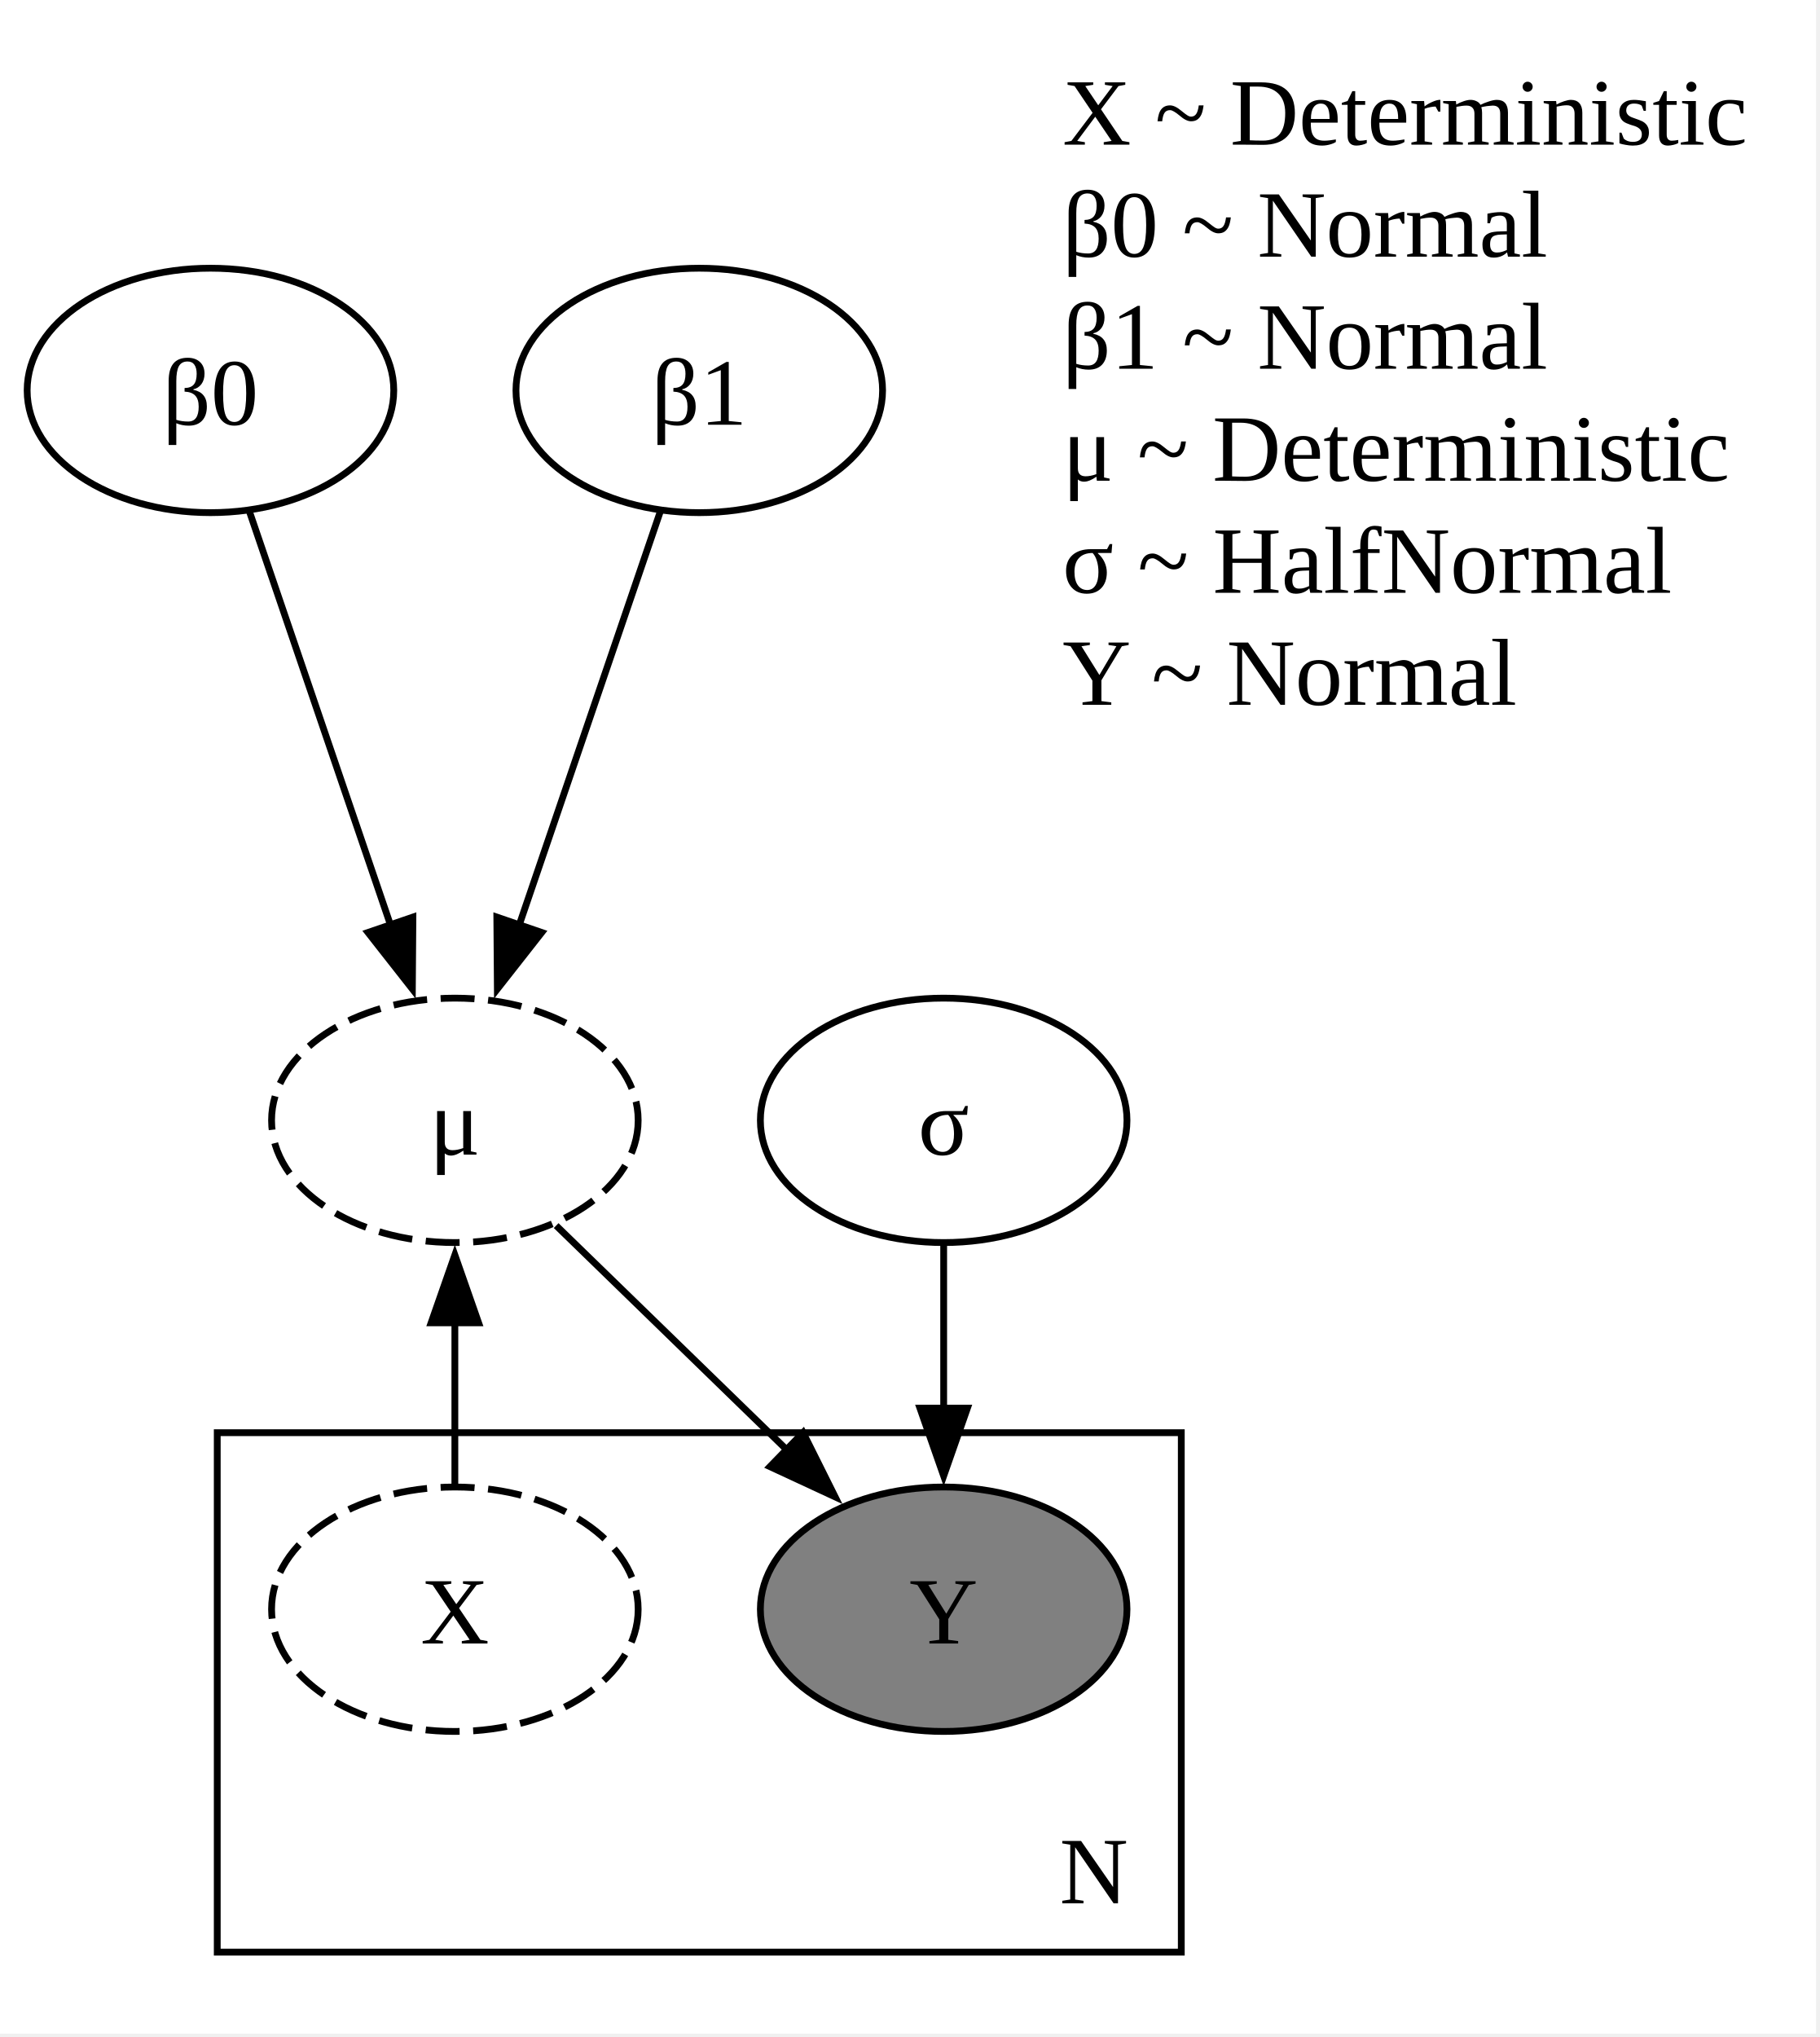
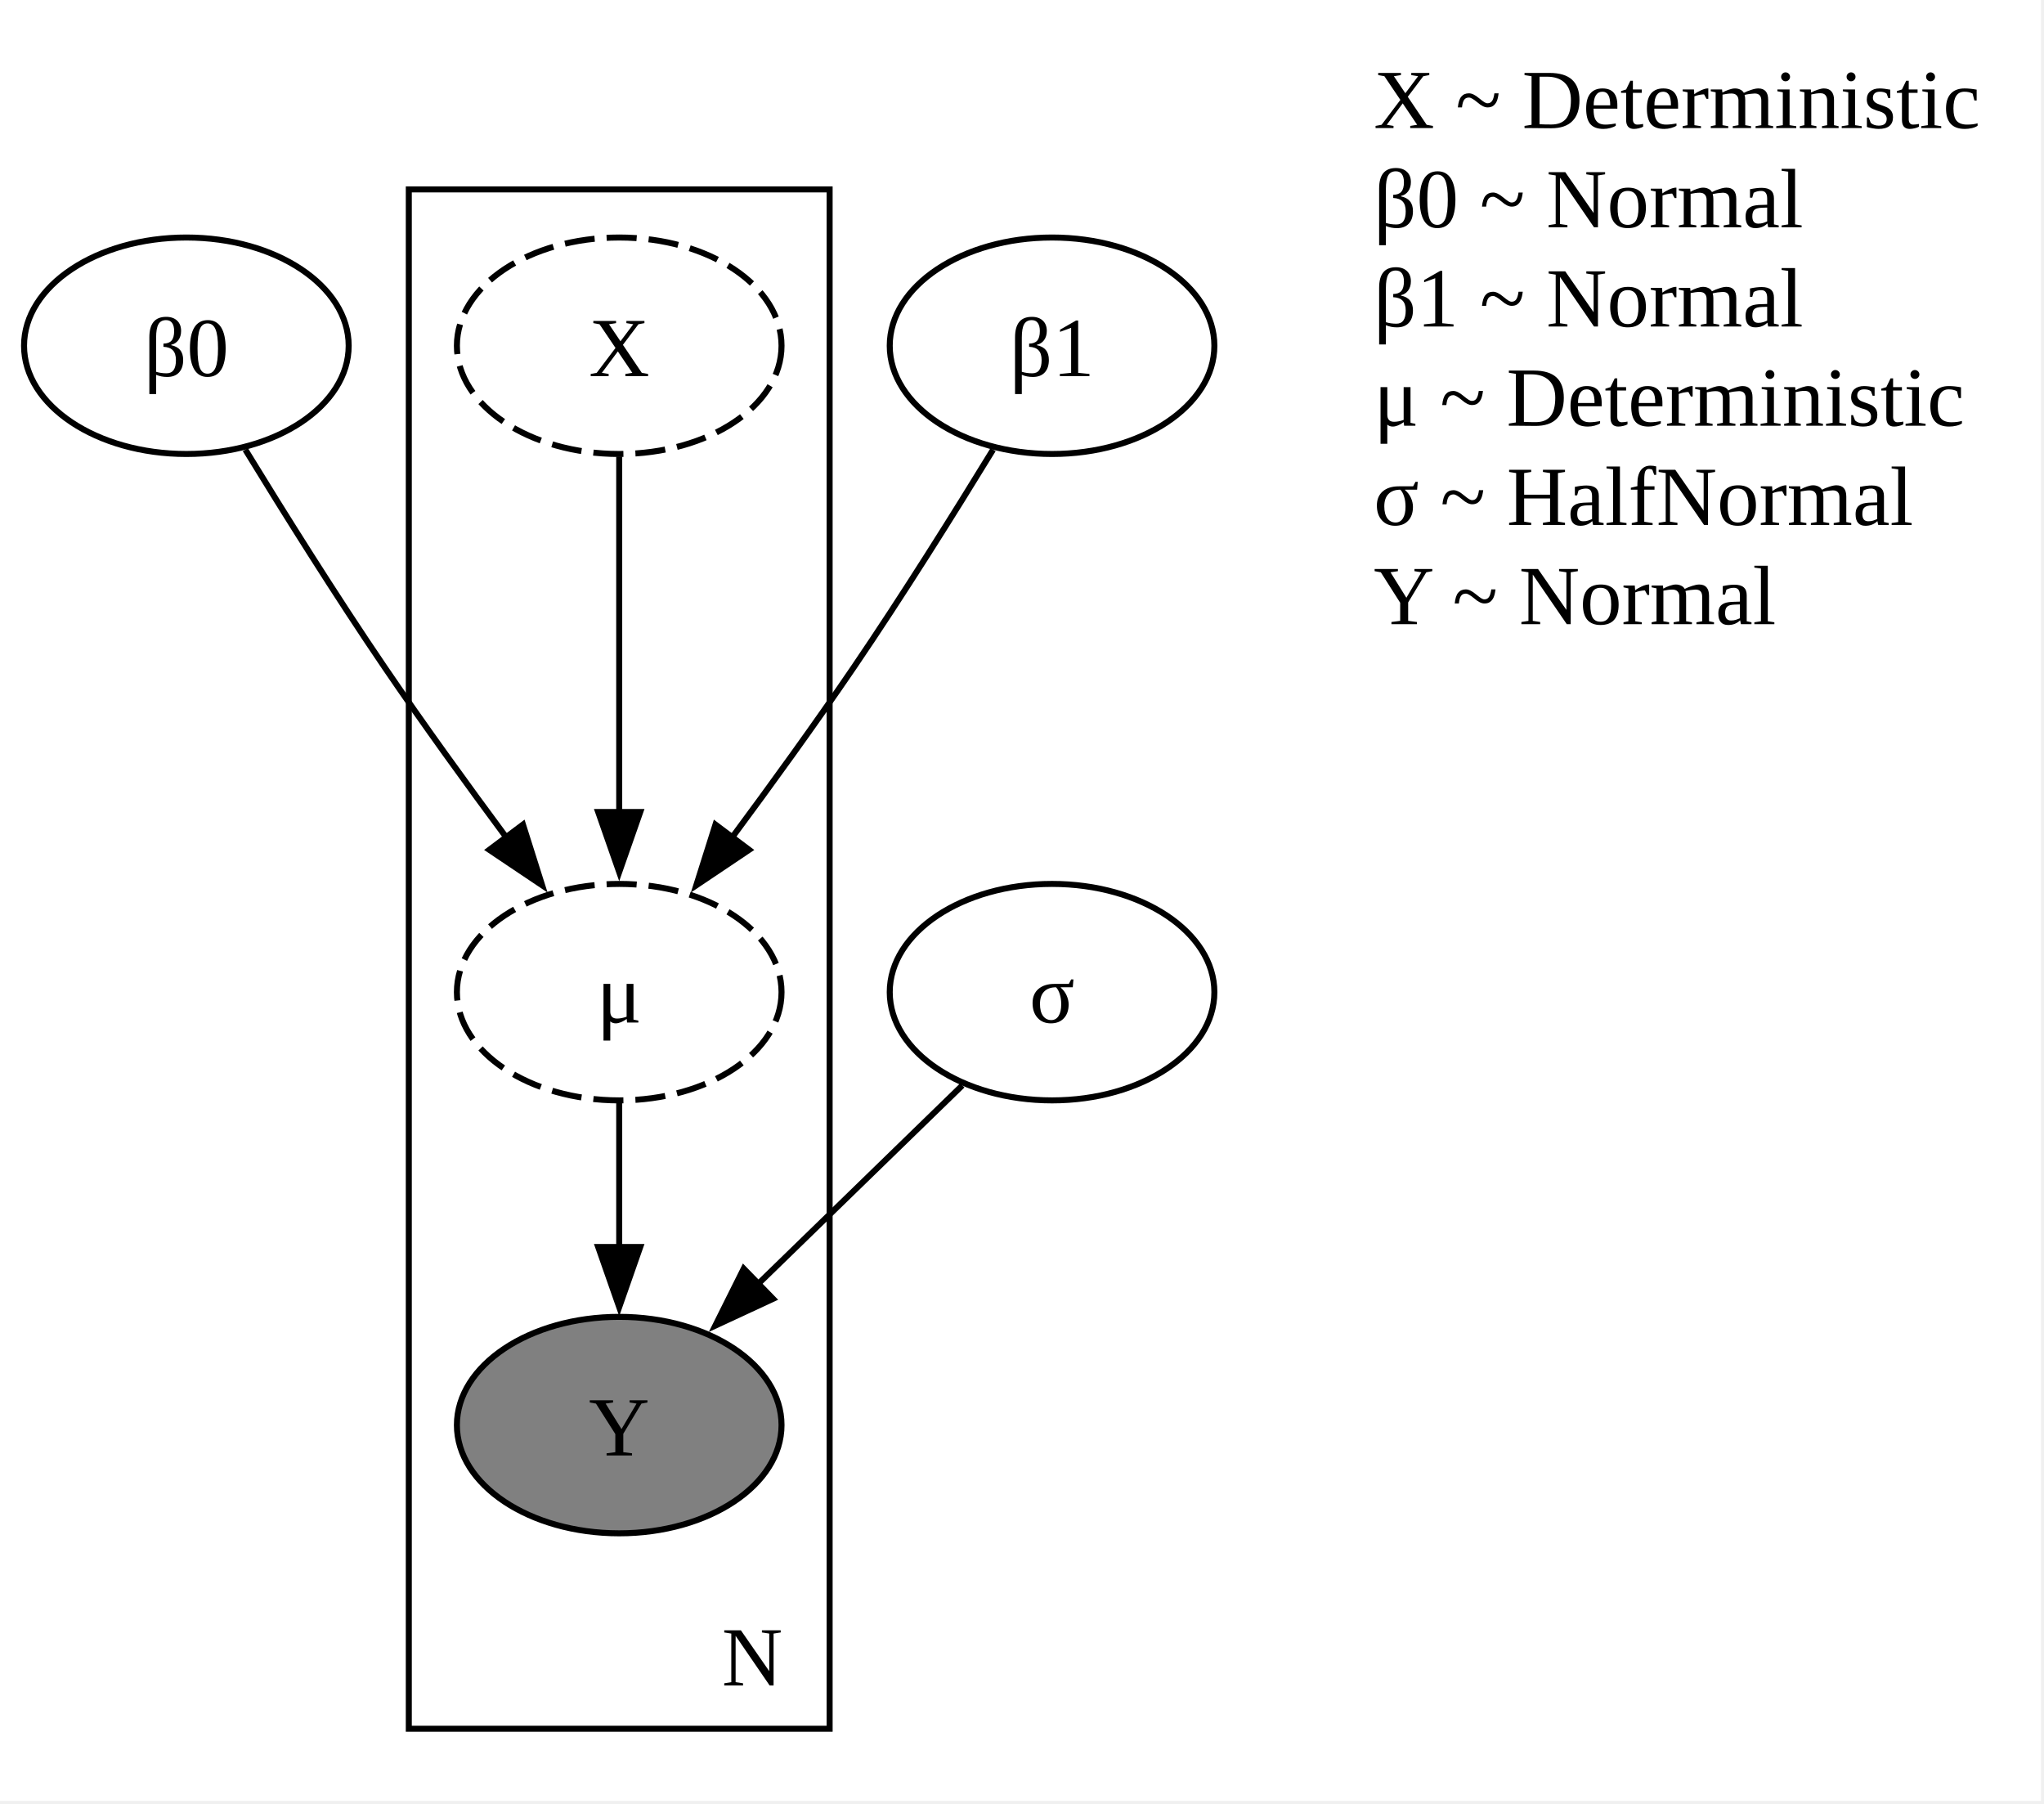
- <svg xmlns="http://www.w3.org/2000/svg" width="268pt" height="300pt" viewBox="0.00 0.00 268.00 300.00">
+ <svg xmlns="http://www.w3.org/2000/svg" width="340pt" height="300pt" viewBox="0.00 0.00 340.00 300.00">
  <g id="graph0" class="graph" transform="scale(1 1) rotate(0) translate(4 295.5)">
-     <polygon fill="white" stroke="none" points="-4,4 -4,-295.5 263.5,-295.5 263.5,4 -4,4" />
+     <polygon fill="white" stroke="none" points="-4,4 -4,-295.5 335.5,-295.5 335.5,4 -4,4" />
    <g id="clust1" class="cluster">
-       <polygon fill="none" stroke="black" points="28,-8 28,-84.5 170,-84.5 170,-8 28,-8" />
-       <text xml:space="preserve" text-anchor="middle" x="157.12" y="-15.2" font-family="Times New Roman,serif" font-size="14.00">N</text>
+       <polygon fill="none" stroke="black" points="64,-8 64,-264 134,-264 134,-8 64,-8" />
+       <text xml:space="preserve" text-anchor="middle" x="121.12" y="-15.2" font-family="Times New Roman,serif" font-size="14.00">N</text>
    </g>
    <g id="node1" class="node">
      <ellipse fill="white" stroke="black" cx="27" cy="-238" rx="27" ry="18" />
      <text xml:space="preserve" text-anchor="middle" x="27" y="-232.95" font-family="Times New Roman,serif" font-size="14.00">β0</text>
    </g>
-     <g id="node3" class="node">
-       <ellipse fill="white" stroke="black" stroke-dasharray="5,2" cx="63" cy="-130.5" rx="27" ry="18" />
-       <text xml:space="preserve" text-anchor="middle" x="63" y="-125.45" font-family="Times New Roman,serif" font-size="14.00">μ</text>
+     <g id="node5" class="node">
+       <ellipse fill="white" stroke="black" stroke-dasharray="5,2" cx="99" cy="-130.5" rx="27" ry="18" />
+       <text xml:space="preserve" text-anchor="middle" x="99" y="-125.45" font-family="Times New Roman,serif" font-size="14.00">μ</text>
    </g>
    <g id="edge2" class="edge">
-       <path fill="none" stroke="black" d="M32.78,-220.05C38.37,-203.67 46.94,-178.57 53.52,-159.27" />
-       <polygon fill="black" stroke="black" points="56.82,-160.44 56.74,-149.84 50.2,-158.17 56.82,-160.44" />
+       <path fill="none" stroke="black" d="M36.81,-220.72C43.22,-210.25 51.88,-196.42 60,-184.5 66.42,-175.07 73.77,-164.93 80.34,-156.07" />
+       <polygon fill="black" stroke="black" points="82.99,-158.37 86.18,-148.27 77.39,-154.17 82.99,-158.37" />
    </g>
    <g id="node2" class="node">
-       <ellipse fill="white" stroke="black" cx="99" cy="-238" rx="27" ry="18" />
-       <text xml:space="preserve" text-anchor="middle" x="99" y="-232.95" font-family="Times New Roman,serif" font-size="14.00">β1</text>
+       <ellipse fill="white" stroke="black" cx="171" cy="-238" rx="27" ry="18" />
+       <text xml:space="preserve" text-anchor="middle" x="171" y="-232.95" font-family="Times New Roman,serif" font-size="14.00">β1</text>
    </g>
    <g id="edge3" class="edge">
-       <path fill="none" stroke="black" d="M93.22,-220.05C87.63,-203.67 79.06,-178.57 72.48,-159.27" />
-       <polygon fill="black" stroke="black" points="75.8,-158.17 69.26,-149.84 69.18,-160.44 75.8,-158.17" />
+       <path fill="none" stroke="black" d="M161.19,-220.72C154.78,-210.25 146.12,-196.42 138,-184.5 131.58,-175.07 124.23,-164.93 117.66,-156.07" />
+       <polygon fill="black" stroke="black" points="120.61,-154.17 111.82,-148.27 115.01,-158.37 120.61,-154.17" />
+     </g>
+     <g id="node3" class="node">
+       <ellipse fill="white" stroke="black" cx="171" cy="-130.5" rx="27" ry="18" />
+       <text xml:space="preserve" text-anchor="middle" x="171" y="-125.45" font-family="Times New Roman,serif" font-size="14.00">σ</text>
    </g>
    <g id="node6" class="node">
-       <ellipse fill="grey" stroke="black" cx="135" cy="-58.5" rx="27" ry="18" />
-       <text xml:space="preserve" text-anchor="middle" x="135" y="-53.45" font-family="Times New Roman,serif" font-size="14.00">Y</text>
+       <ellipse fill="grey" stroke="black" cx="99" cy="-58.5" rx="27" ry="18" />
+       <text xml:space="preserve" text-anchor="middle" x="99" y="-53.45" font-family="Times New Roman,serif" font-size="14.00">Y</text>
+     </g>
+     <g id="edge5" class="edge">
+       <path fill="none" stroke="black" d="M156.08,-115C146.23,-105.42 133.14,-92.69 121.97,-81.84" />
+       <polygon fill="black" stroke="black" points="124.59,-79.5 114.98,-75.04 119.71,-84.52 124.59,-79.5" />
+     </g>
+     <g id="node4" class="node">
+       <ellipse fill="white" stroke="black" stroke-dasharray="5,2" cx="99" cy="-238" rx="27" ry="18" />
+       <text xml:space="preserve" text-anchor="middle" x="99" y="-232.95" font-family="Times New Roman,serif" font-size="14.00">X</text>
+     </g>
+     <g id="edge1" class="edge">
+       <path fill="none" stroke="black" d="M99,-219.58C99,-203.47 99,-179.22 99,-160.24" />
+       <polygon fill="black" stroke="black" points="102.5,-160.46 99,-150.46 95.5,-160.46 102.5,-160.46" />
    </g>
    <g id="edge4" class="edge">
-       <path fill="none" stroke="black" d="M77.92,-115C87.77,-105.42 100.86,-92.69 112.03,-81.84" />
-       <polygon fill="black" stroke="black" points="114.29,-84.52 119.02,-75.04 109.41,-79.5 114.29,-84.52" />
-     </g>
-     <g id="node4" class="node">
-       <ellipse fill="white" stroke="black" cx="135" cy="-130.5" rx="27" ry="18" />
-       <text xml:space="preserve" text-anchor="middle" x="135" y="-125.45" font-family="Times New Roman,serif" font-size="14.00">σ</text>
-     </g>
-     <g id="edge5" class="edge">
-       <path fill="none" stroke="black" d="M135,-112.2C135,-104.91 135,-96.23 135,-88.04" />
-       <polygon fill="black" stroke="black" points="138.5,-88.12 135,-78.12 131.5,-88.12 138.5,-88.12" />
-     </g>
-     <g id="node5" class="node">
-       <ellipse fill="white" stroke="black" stroke-dasharray="5,2" cx="63" cy="-58.5" rx="27" ry="18" />
-       <text xml:space="preserve" text-anchor="middle" x="63" y="-53.45" font-family="Times New Roman,serif" font-size="14.00">X</text>
-     </g>
-     <g id="edge1" class="edge">
-       <path fill="none" stroke="black" d="M63,-76.6C63,-83.87 63,-92.54 63,-100.74" />
-       <polygon fill="black" stroke="black" points="59.5,-100.68 63,-110.68 66.5,-100.68 59.5,-100.68" />
+       <path fill="none" stroke="black" d="M99,-112.2C99,-104.91 99,-96.23 99,-88.04" />
+       <polygon fill="black" stroke="black" points="102.5,-88.12 99,-78.12 95.5,-88.12 102.5,-88.12" />
    </g>
    <g id="node7" class="node">
-       <text xml:space="preserve" text-anchor="start" x="152.5" y="-274.2" font-family="Times New Roman,serif" font-size="14.00">X ~ Deterministic</text>
-       <text xml:space="preserve" text-anchor="start" x="152.5" y="-257.7" font-family="Times New Roman,serif" font-size="14.00">β0 ~ Normal</text>
-       <text xml:space="preserve" text-anchor="start" x="152.5" y="-241.2" font-family="Times New Roman,serif" font-size="14.00">β1 ~ Normal</text>
-       <text xml:space="preserve" text-anchor="start" x="152.5" y="-224.7" font-family="Times New Roman,serif" font-size="14.00">μ ~ Deterministic</text>
-       <text xml:space="preserve" text-anchor="start" x="152.5" y="-208.2" font-family="Times New Roman,serif" font-size="14.00">σ ~ HalfNormal</text>
-       <text xml:space="preserve" text-anchor="start" x="152.5" y="-191.7" font-family="Times New Roman,serif" font-size="14.00">Y ~ Normal</text>
+       <text xml:space="preserve" text-anchor="start" x="224.5" y="-274.2" font-family="Times New Roman,serif" font-size="14.00">X ~ Deterministic</text>
+       <text xml:space="preserve" text-anchor="start" x="224.5" y="-257.7" font-family="Times New Roman,serif" font-size="14.00">β0 ~ Normal</text>
+       <text xml:space="preserve" text-anchor="start" x="224.5" y="-241.2" font-family="Times New Roman,serif" font-size="14.00">β1 ~ Normal</text>
+       <text xml:space="preserve" text-anchor="start" x="224.5" y="-224.7" font-family="Times New Roman,serif" font-size="14.00">μ ~ Deterministic</text>
+       <text xml:space="preserve" text-anchor="start" x="224.5" y="-208.2" font-family="Times New Roman,serif" font-size="14.00">σ ~ HalfNormal</text>
+       <text xml:space="preserve" text-anchor="start" x="224.5" y="-191.7" font-family="Times New Roman,serif" font-size="14.00">Y ~ Normal</text>
    </g>
  </g>
</svg>
